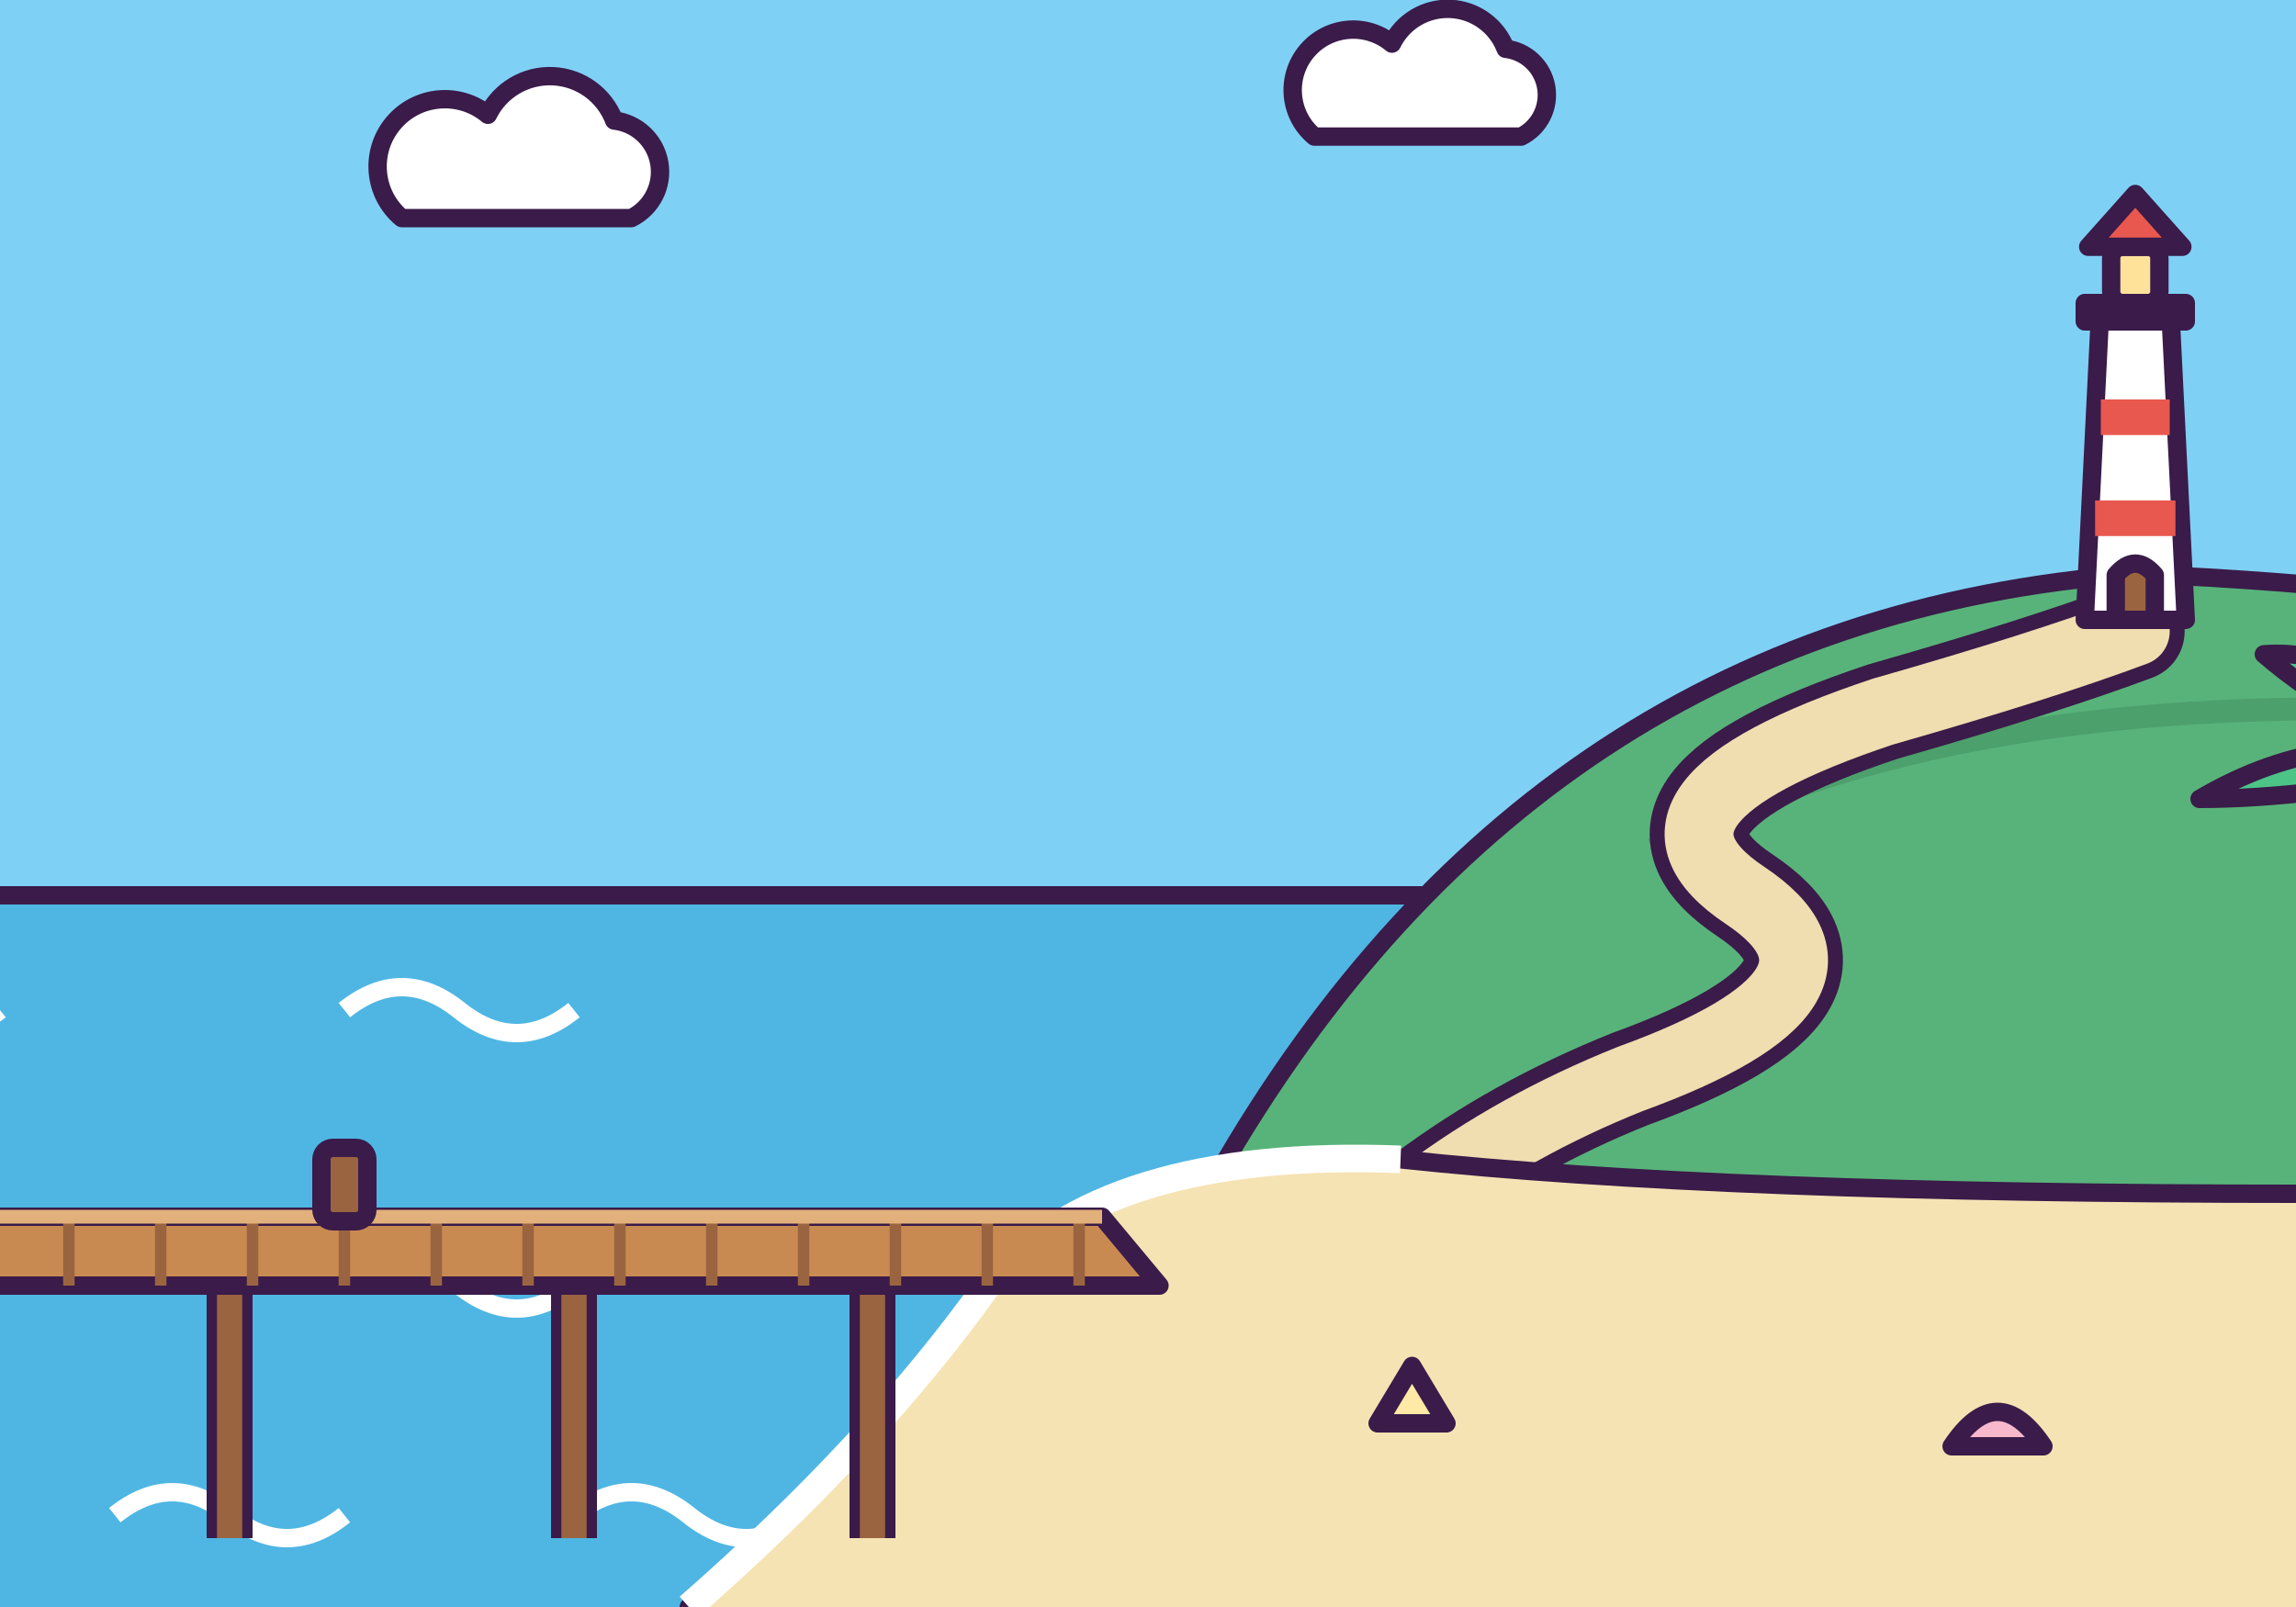
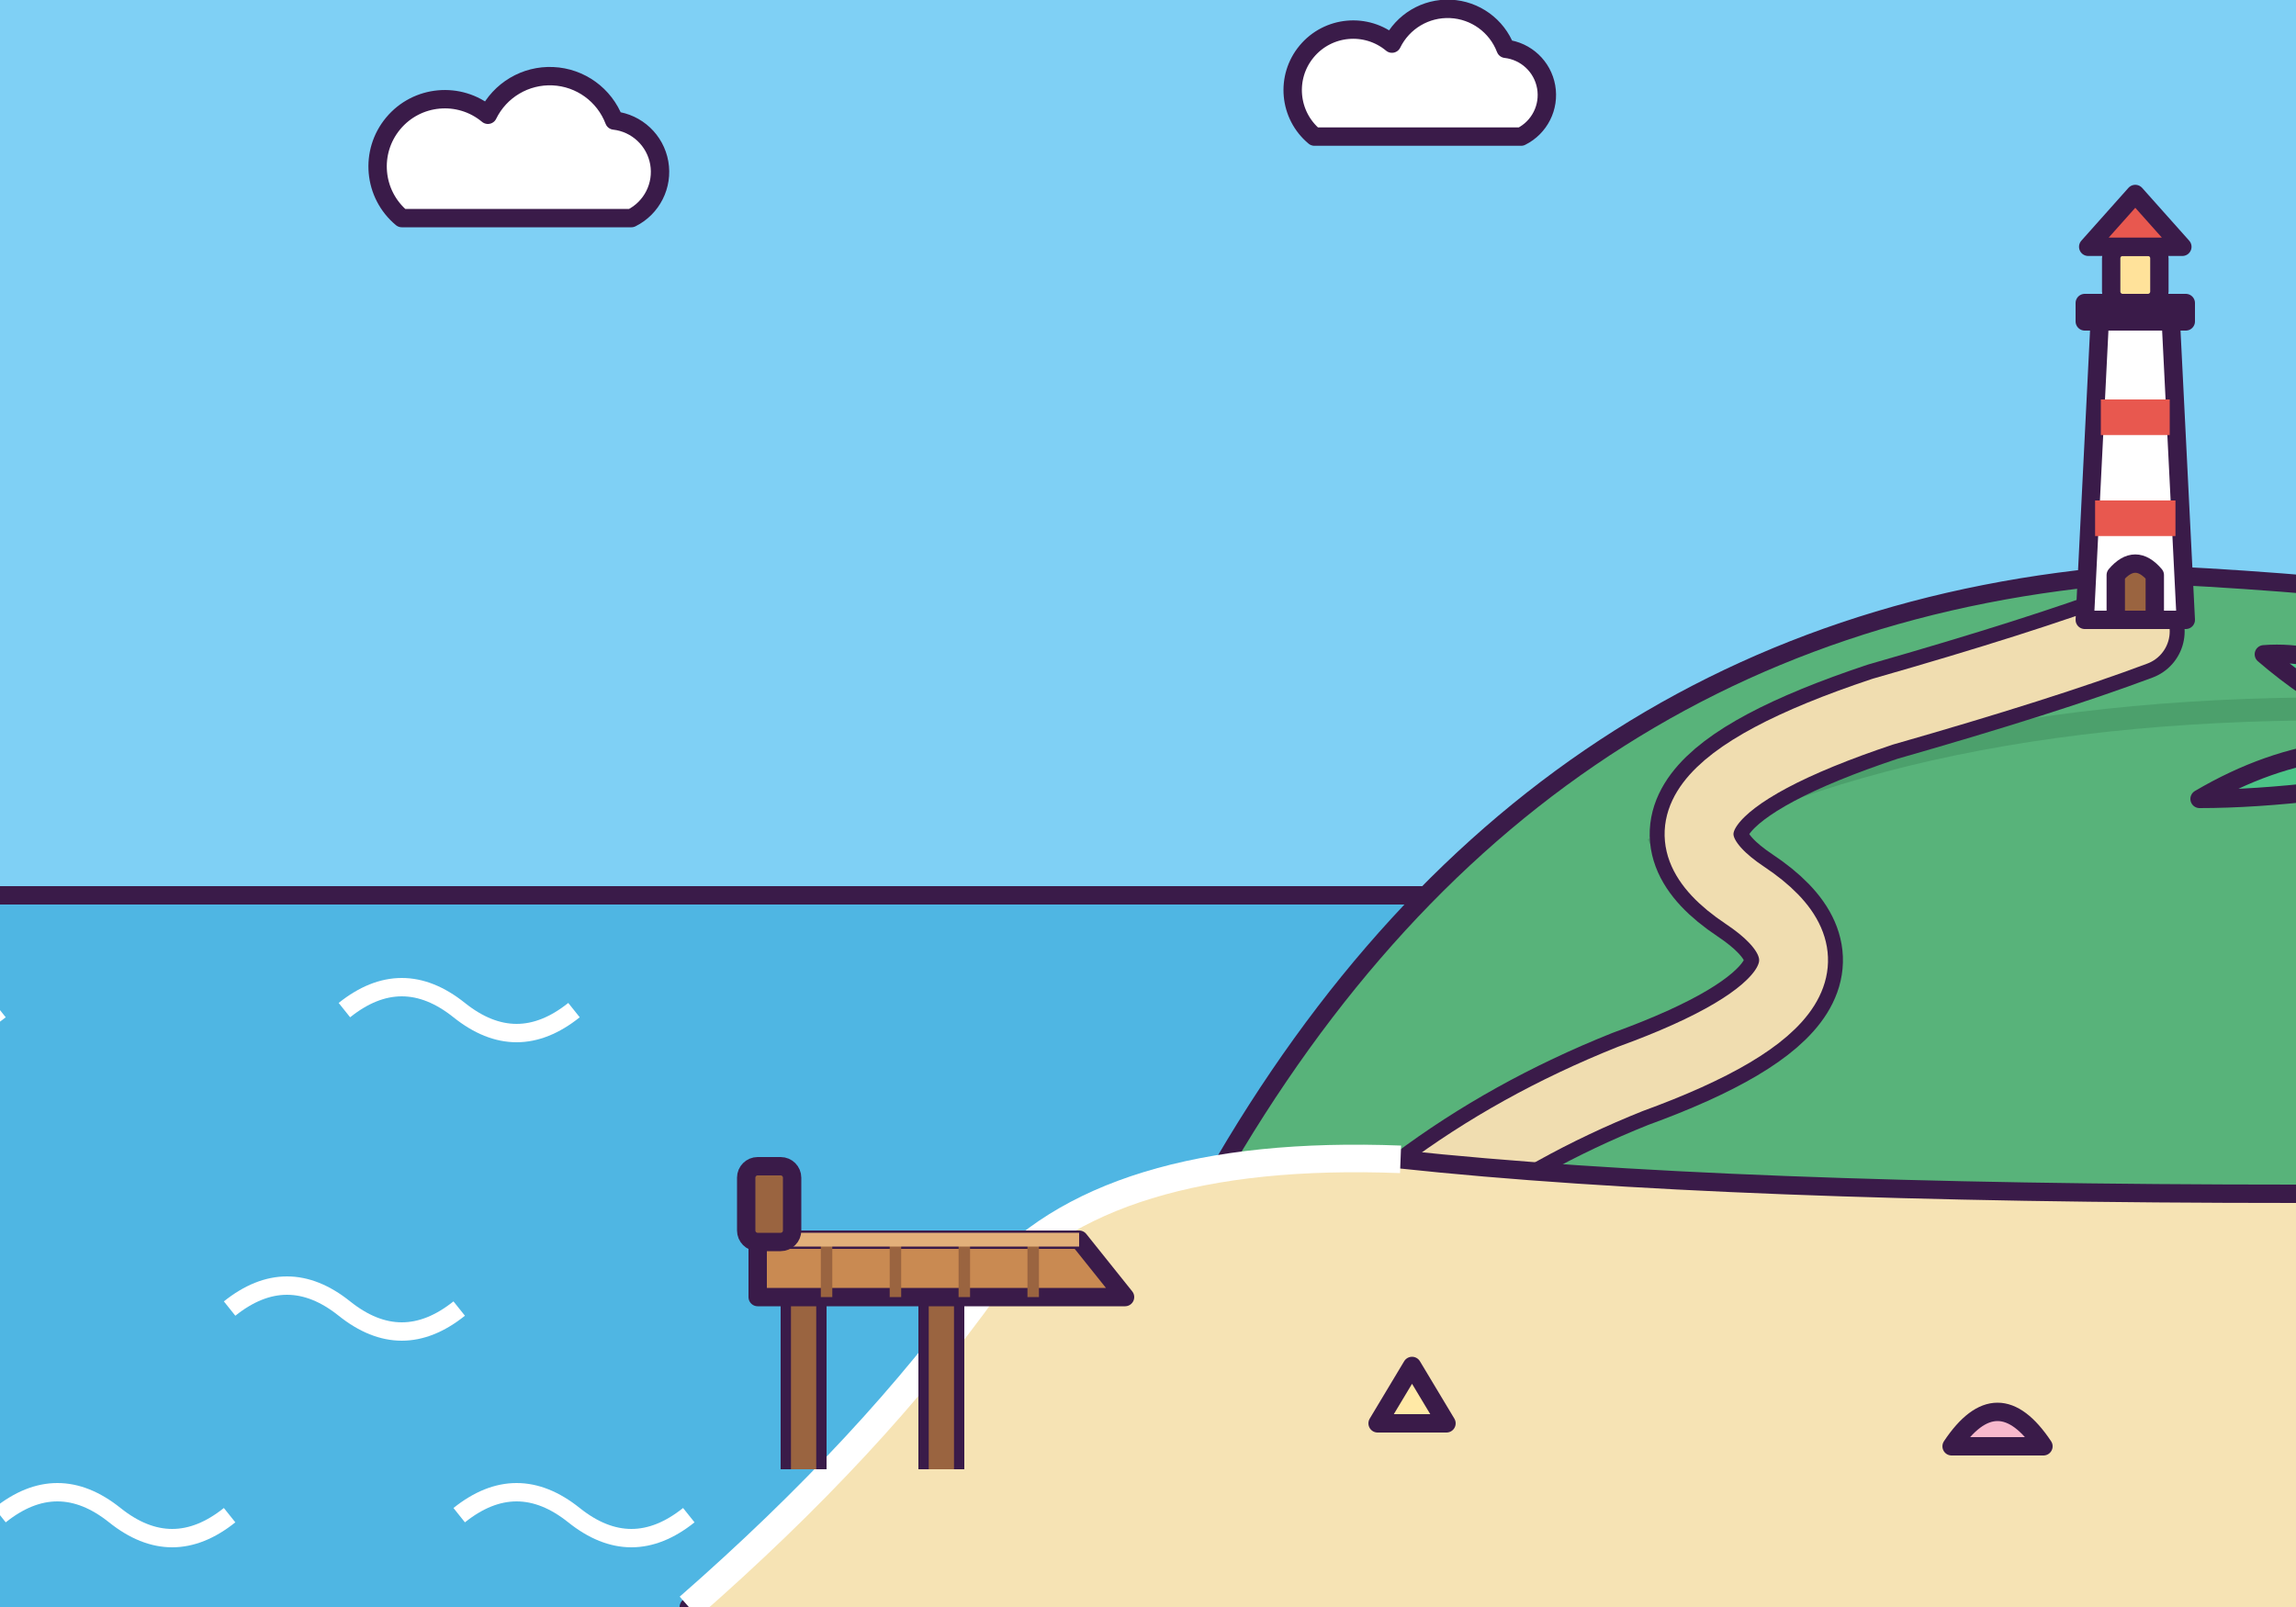
<svg xmlns="http://www.w3.org/2000/svg" viewBox="0 0 200 140" preserveAspectRatio="xMidYMax meet" overflow="visible">
  <rect x="-400" y="-300" width="1000" height="600" fill="#7FD0F5" />
  <g class="tp tp-cloud">
    <path transform="translate(30 8) scale(0.5)" d="M10 22 h40 a9 9 0 0 0 -3 -17 a12 12 0 0 0 -22 -1 a8 8 0 0 0 -15 18z" fill="#fff" stroke="#3A1B49" stroke-width="3.20" stroke-linejoin="round" />
  </g>
  <g class="tp tp-cloud">
    <path transform="translate(110 2) scale(0.45)" d="M10 22 h40 a9 9 0 0 0 -3 -17 a12 12 0 0 0 -22 -1 a8 8 0 0 0 -15 18z" fill="#fff" stroke="#3A1B49" stroke-width="3.56" stroke-linejoin="round" />
  </g>
  <g class="bg-far">
    <path d="M-160 80 Q-120 62 -80 80Z" fill="#BFE6CC" stroke="#A79BBB" stroke-width="1.1" stroke-linejoin="round" />
  </g>
  <rect x="-400" y="78" width="1000" height="400" fill="#4FB6E3" stroke="#3A1B49" stroke-width="1.6" stroke-linejoin="round" stroke-linecap="round" />
  <path d="M-70 88 q5 -4 10 0 q5 4 10 0" stroke="#fff" stroke-width="1.6" fill="none" />
  <path d="M-20 88 q5 -4 10 0 q5 4 10 0" stroke="#fff" stroke-width="1.6" fill="none" />
  <path d="M30 88 q5 -4 10 0 q5 4 10 0" stroke="#fff" stroke-width="1.6" fill="none" />
  <path d="M-60 132 q5 -4 10 0 q5 4 10 0" stroke="#fff" stroke-width="1.6" fill="none" />
-   <path d="M10 132 q5 -4 10 0 q5 4 10 0" stroke="#fff" stroke-width="1.6" fill="none" />
-   <path d="M50 132 q5 -4 10 0 q5 4 10 0" stroke="#fff" stroke-width="1.6" fill="none" />
-   <path d="M-30 112 q5 -4 10 0 q5 4 10 0" stroke="#fff" stroke-width="1.6" fill="none" />
-   <path d="M30 112 q5 -4 10 0 q5 4 10 0" stroke="#fff" stroke-width="1.6" fill="none" />
+   <path d="M0 132 q5 -4 10 0 q5 4 10 0" stroke="#fff" stroke-width="1.6" fill="none" />
+   <path d="M40 132 q5 -4 10 0 q5 4 10 0" stroke="#fff" stroke-width="1.6" fill="none" />
+   <path d="M-30 114 q5 -4 10 0 q5 4 10 0" stroke="#fff" stroke-width="1.6" fill="none" />
+   <path d="M20 114 q5 -4 10 0 q5 4 10 0" stroke="#fff" stroke-width="1.6" fill="none" />
  <path d="M104 106 Q132 54 186 50 Q236 52 300 70 V106Z" fill="#58B37A" stroke="#3A1B49" stroke-width="1.6" stroke-linejoin="round" stroke-linecap="round" />
  <path d="M144 74 Q170 60 214 62" fill="none" stroke="#4CA06C" stroke-width="2" />
  <path d="M124 104 Q132 98 142 94 Q164 86 152 78 Q140 70 164 62 Q178 58 186 55" fill="none" stroke="#3A1B49" stroke-width="8.6" stroke-linecap="round" stroke-linejoin="round" />
  <path d="M124 104 Q132 98 142 94 Q164 86 152 78 Q140 70 164 62 Q178 58 186 55" fill="none" stroke="#F0DDB0" stroke-width="6" stroke-linecap="round" stroke-linejoin="round" />
  <path d="M181.6 54 L182.9 28 H189.1 L190.4 54Z" fill="#FFFFFF" stroke="#3A1B49" stroke-width="1.6" stroke-linejoin="round" stroke-linecap="round" />
  <path d="M182.5 46.7 H189.5 V43.6 H182.5Z" fill="#E8584F" />
  <path d="M183 37.9 H189 V34.8 H183Z" fill="#E8584F" />
  <rect x="181.6" y="26.4" width="8.8" height="1.6" fill="#B9B4C6" stroke="#3A1B49" stroke-width="1.6" stroke-linejoin="round" stroke-linecap="round" />
  <rect x="183.9" y="21.5" width="4.2" height="4.9" rx="1" fill="#FFE29A" stroke="#3A1B49" stroke-width="1.6" stroke-linejoin="round" stroke-linecap="round" />
  <path d="M181.9 21.5 L186 16.9 L190.1 21.5Z" fill="#E8584F" stroke="#3A1B49" stroke-width="1.6" stroke-linejoin="round" stroke-linecap="round" />
  <path d="M184.3 54 V50.1 Q186 48.1 187.7 50.1 V54Z" fill="#9A6440" stroke="#3A1B49" stroke-width="1.6" stroke-linejoin="round" stroke-linecap="round" />
  <path d="M600 102 Q300 104 200 104 Q150 104 122 101 Q96 100 86 112 Q76 126 60 140 V400 H600Z" fill="#F6E3B4" stroke="#3A1B49" stroke-width="1.6" stroke-linejoin="round" stroke-linecap="round" />
  <path d="M122 101 Q96 100 86 112 Q76 126 60 140" fill="none" stroke="#fff" stroke-width="2.4" />
-   <path d="M-70 112 V134" stroke="#3A1B49" stroke-width="4" />
-   <path d="M-70 112 V134" stroke="#9A6440" stroke-width="2.2" />
-   <path d="M-40 112 V134" stroke="#3A1B49" stroke-width="4" />
-   <path d="M-40 112 V134" stroke="#9A6440" stroke-width="2.2" />
-   <path d="M-10 112 V134" stroke="#3A1B49" stroke-width="4" />
-   <path d="M-10 112 V134" stroke="#9A6440" stroke-width="2.2" />
-   <path d="M20 112 V134" stroke="#3A1B49" stroke-width="4" />
-   <path d="M20 112 V134" stroke="#9A6440" stroke-width="2.2" />
-   <path d="M50 112 V134" stroke="#3A1B49" stroke-width="4" />
-   <path d="M50 112 V134" stroke="#9A6440" stroke-width="2.2" />
-   <path d="M76 112 V134" stroke="#3A1B49" stroke-width="4" />
-   <path d="M76 112 V134" stroke="#9A6440" stroke-width="2.2" />
-   <path d="M-80 106 H96 L101 112 H-80Z" fill="#C98A52" stroke="#3A1B49" stroke-width="1.6" stroke-linejoin="round" stroke-linecap="round" />
-   <path d="M-74 106 V112" stroke="#9A6440" stroke-width="1" />
-   <path d="M-66 106 V112" stroke="#9A6440" stroke-width="1" />
-   <path d="M-58 106 V112" stroke="#9A6440" stroke-width="1" />
-   <path d="M-50 106 V112" stroke="#9A6440" stroke-width="1" />
-   <path d="M-42 106 V112" stroke="#9A6440" stroke-width="1" />
-   <path d="M-34 106 V112" stroke="#9A6440" stroke-width="1" />
-   <path d="M-26 106 V112" stroke="#9A6440" stroke-width="1" />
-   <path d="M-18 106 V112" stroke="#9A6440" stroke-width="1" />
-   <path d="M-10 106 V112" stroke="#9A6440" stroke-width="1" />
-   <path d="M-2 106 V112" stroke="#9A6440" stroke-width="1" />
-   <path d="M6 106 V112" stroke="#9A6440" stroke-width="1" />
-   <path d="M14 106 V112" stroke="#9A6440" stroke-width="1" />
-   <path d="M22 106 V112" stroke="#9A6440" stroke-width="1" />
-   <path d="M30 106 V112" stroke="#9A6440" stroke-width="1" />
-   <path d="M38 106 V112" stroke="#9A6440" stroke-width="1" />
-   <path d="M46 106 V112" stroke="#9A6440" stroke-width="1" />
-   <path d="M54 106 V112" stroke="#9A6440" stroke-width="1" />
-   <path d="M62 106 V112" stroke="#9A6440" stroke-width="1" />
-   <path d="M70 106 V112" stroke="#9A6440" stroke-width="1" />
-   <path d="M78 106 V112" stroke="#9A6440" stroke-width="1" />
-   <path d="M86 106 V112" stroke="#9A6440" stroke-width="1" />
-   <path d="M94 106 V112" stroke="#9A6440" stroke-width="1" />
-   <path d="M-80 106 H96" stroke="#E2B07A" stroke-width="1.2" />
-   <rect x="-62" y="100" width="4" height="6.4" rx="1" fill="#9A6440" stroke="#3A1B49" stroke-width="1.6" stroke-linejoin="round" stroke-linecap="round" />
-   <rect x="28" y="100" width="4" height="6.4" rx="1" fill="#9A6440" stroke="#3A1B49" stroke-width="1.6" stroke-linejoin="round" stroke-linecap="round" />
+   <path d="M70 113 V128" stroke="#3A1B49" stroke-width="4" />
+   <path d="M70 113 V128" stroke="#9A6440" stroke-width="2.2" />
+   <path d="M82 113 V128" stroke="#3A1B49" stroke-width="4" />
+   <path d="M82 113 V128" stroke="#9A6440" stroke-width="2.2" />
+   <path d="M66 108 H94 L98 113 H66Z" fill="#C98A52" stroke="#3A1B49" stroke-width="1.6" stroke-linejoin="round" stroke-linecap="round" />
+   <path d="M72 108 V113" stroke="#9A6440" stroke-width="1" />
+   <path d="M78 108 V113" stroke="#9A6440" stroke-width="1" />
+   <path d="M84 108 V113" stroke="#9A6440" stroke-width="1" />
+   <path d="M90 108 V113" stroke="#9A6440" stroke-width="1" />
+   <path d="M66 108 H94" stroke="#E2B07A" stroke-width="1.2" />
+   <rect x="65" y="101.6" width="4" height="6.6" rx="1" fill="#9A6440" stroke="#3A1B49" stroke-width="1.6" stroke-linejoin="round" stroke-linecap="round" />
  <path d="M214 106 Q216.8 85 215.4 66.8" stroke="#3A1B49" stroke-width="4.6" fill="none" stroke-linecap="round" />
  <path d="M214 106 Q216.8 85 215.4 66.8" stroke="#B88A5A" stroke-width="2.5" fill="none" stroke-linecap="round" />
  <path d="M213 99.7 h2.8" stroke="#3A1B49" stroke-width="0.6" />
  <path d="M213.4 93.4 h2.8" stroke="#3A1B49" stroke-width="0.6" />
  <path d="M213.9 87.1 h2.8" stroke="#3A1B49" stroke-width="0.6" />
  <path d="M214.3 80.8 h2.8" stroke="#3A1B49" stroke-width="0.6" />
  <path d="M214.7 74.5 h2.8" stroke="#3A1B49" stroke-width="0.6" />
  <path d="M215.4 66.8 Q203.5 62.6 191.6 69.6 Q201.1 69.6 215.4 66.8Z" fill="#4CC487" stroke="#3A1B49" stroke-width="1.6" stroke-linejoin="round" stroke-linecap="round" />
  <path d="M215.4 66.8 Q206.3 56.3 197.2 57 Q204.5 63.3 215.4 66.8Z" fill="#4CC487" stroke="#3A1B49" stroke-width="1.6" stroke-linejoin="round" stroke-linecap="round" />
  <path d="M215.4 66.8 Q213.3 52.8 211.2 50 Q212.9 59.8 215.4 66.8Z" fill="#4CC487" stroke="#3A1B49" stroke-width="1.6" stroke-linejoin="round" stroke-linecap="round" />
  <path d="M215.4 66.8 Q221 54.2 226.6 52.8 Q222.1 61.2 215.4 66.8Z" fill="#4CC487" stroke="#3A1B49" stroke-width="1.6" stroke-linejoin="round" stroke-linecap="round" />
  <path d="M215.4 66.8 Q226.6 60.5 237.8 65.4 Q228.8 67.5 215.4 66.8Z" fill="#4CC487" stroke="#3A1B49" stroke-width="1.6" stroke-linejoin="round" stroke-linecap="round" />
  <path d="M215.4 66.8 Q223.8 65.4 232.2 75.2 Q225.5 72.4 215.4 66.8Z" fill="#4CC487" stroke="#3A1B49" stroke-width="1.6" stroke-linejoin="round" stroke-linecap="round" />
  <path d="M215.4 66.8 Q209.1 66.1 202.8 76.6 Q207.8 73.1 215.4 66.8Z" fill="#4CC487" stroke="#3A1B49" stroke-width="1.6" stroke-linejoin="round" stroke-linecap="round" />
  <path d="M236 104 Q238.4 86 237.2 70.4" stroke="#3A1B49" stroke-width="4" fill="none" stroke-linecap="round" />
  <path d="M236 104 Q238.4 86 237.2 70.4" stroke="#B88A5A" stroke-width="2.2" fill="none" stroke-linecap="round" />
  <path d="M235.2 98.6 h2.4" stroke="#3A1B49" stroke-width="0.5" />
  <path d="M235.5 93.2 h2.4" stroke="#3A1B49" stroke-width="0.5" />
  <path d="M235.9 87.8 h2.4" stroke="#3A1B49" stroke-width="0.5" />
  <path d="M236.2 82.4 h2.4" stroke="#3A1B49" stroke-width="0.5" />
  <path d="M236.6 77 h2.4" stroke="#3A1B49" stroke-width="0.5" />
  <path d="M237.2 70.4 Q227 66.8 216.8 72.8 Q225 72.8 237.2 70.4Z" fill="#4CC487" stroke="#3A1B49" stroke-width="1.6" stroke-linejoin="round" stroke-linecap="round" />
  <path d="M237.2 70.4 Q229.4 61.4 221.6 62 Q227.8 67.4 237.2 70.4Z" fill="#4CC487" stroke="#3A1B49" stroke-width="1.6" stroke-linejoin="round" stroke-linecap="round" />
  <path d="M237.2 70.4 Q235.4 58.4 233.6 56 Q235 64.4 237.2 70.4Z" fill="#4CC487" stroke="#3A1B49" stroke-width="1.6" stroke-linejoin="round" stroke-linecap="round" />
  <path d="M237.2 70.4 Q242 59.6 246.8 58.4 Q243 65.6 237.2 70.4Z" fill="#4CC487" stroke="#3A1B49" stroke-width="1.6" stroke-linejoin="round" stroke-linecap="round" />
  <path d="M237.2 70.4 Q246.8 65 256.4 69.2 Q248.7 71 237.2 70.4Z" fill="#4CC487" stroke="#3A1B49" stroke-width="1.6" stroke-linejoin="round" stroke-linecap="round" />
  <path d="M237.2 70.4 Q244.4 69.2 251.6 77.6 Q245.8 75.2 237.2 70.4Z" fill="#4CC487" stroke="#3A1B49" stroke-width="1.6" stroke-linejoin="round" stroke-linecap="round" />
  <path d="M237.2 70.4 Q231.8 69.8 226.4 78.8 Q230.7 75.8 237.2 70.4Z" fill="#4CC487" stroke="#3A1B49" stroke-width="1.6" stroke-linejoin="round" stroke-linecap="round" />
  <path d="M170 126 q4 -6 8 0z" fill="#F7B8CC" stroke="#3A1B49" stroke-width="1.6" stroke-linejoin="round" stroke-linecap="round" />
  <path d="M120 124 l3 -5 3 5z" fill="#FFE9A6" stroke="#3A1B49" stroke-width="1.6" stroke-linejoin="round" stroke-linecap="round" />
</svg>
